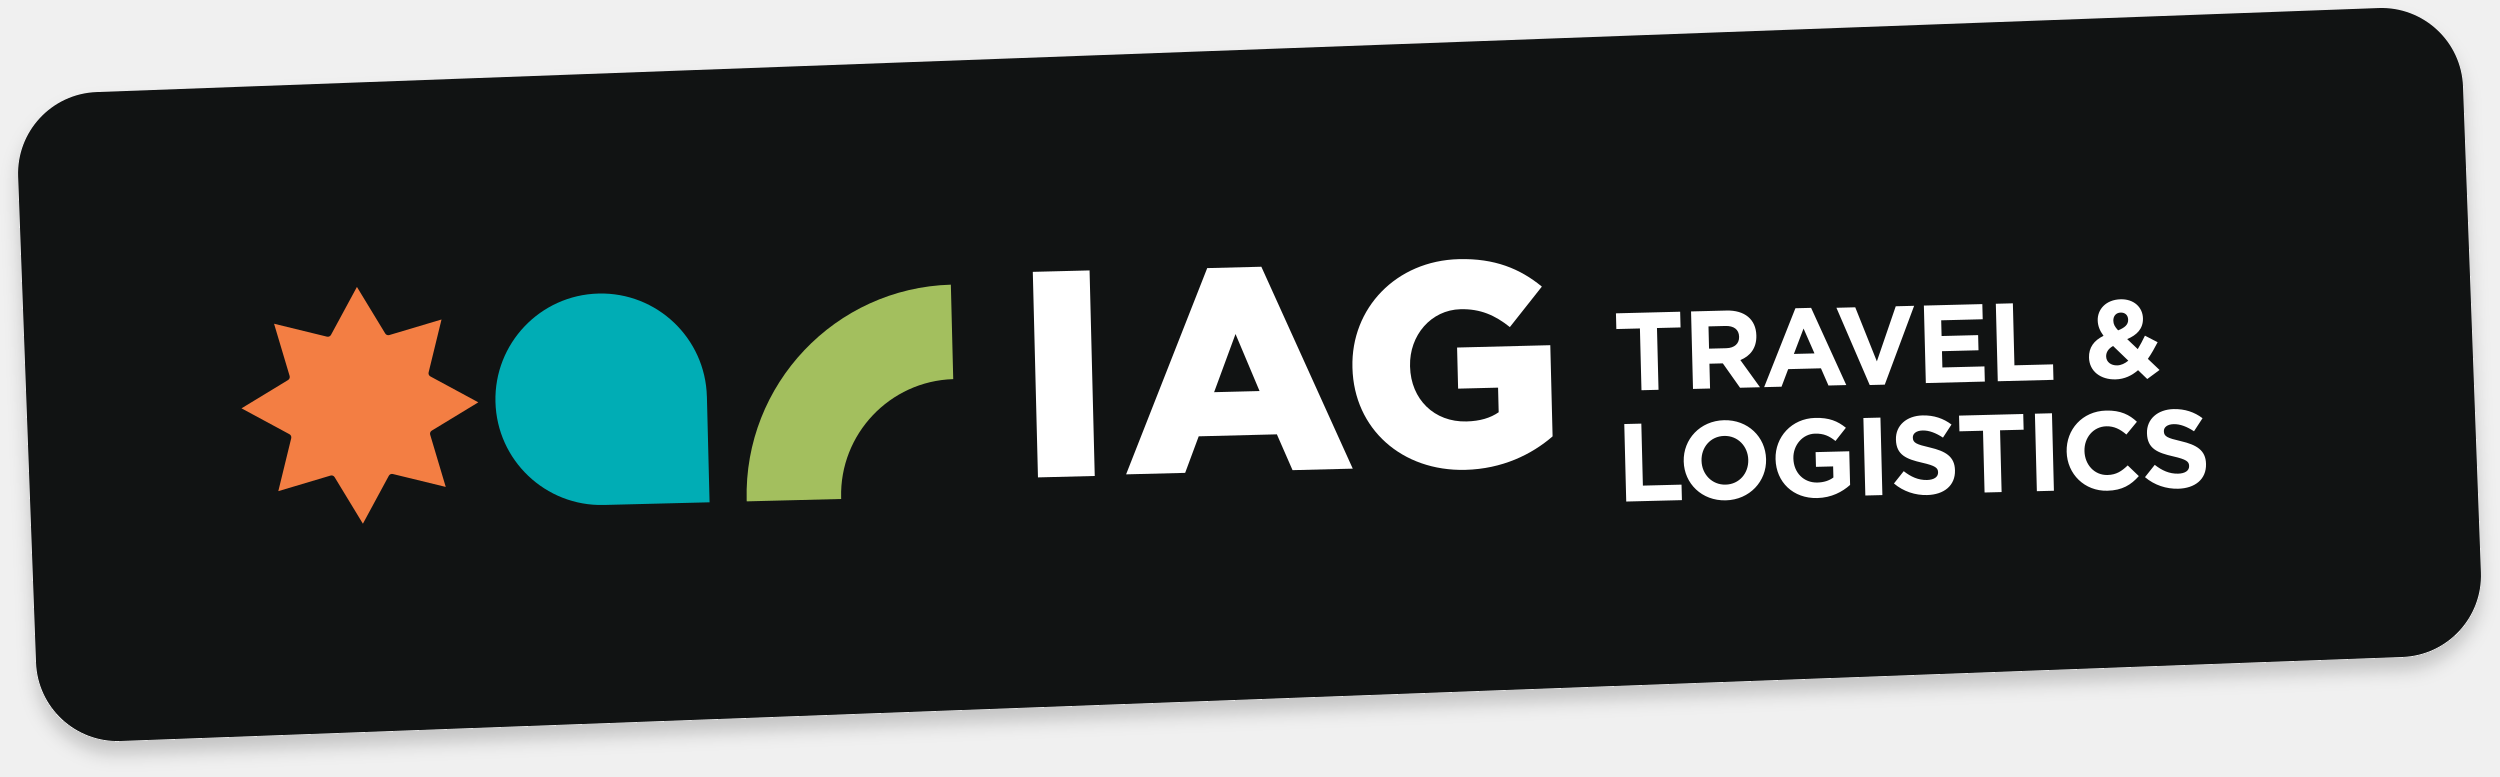
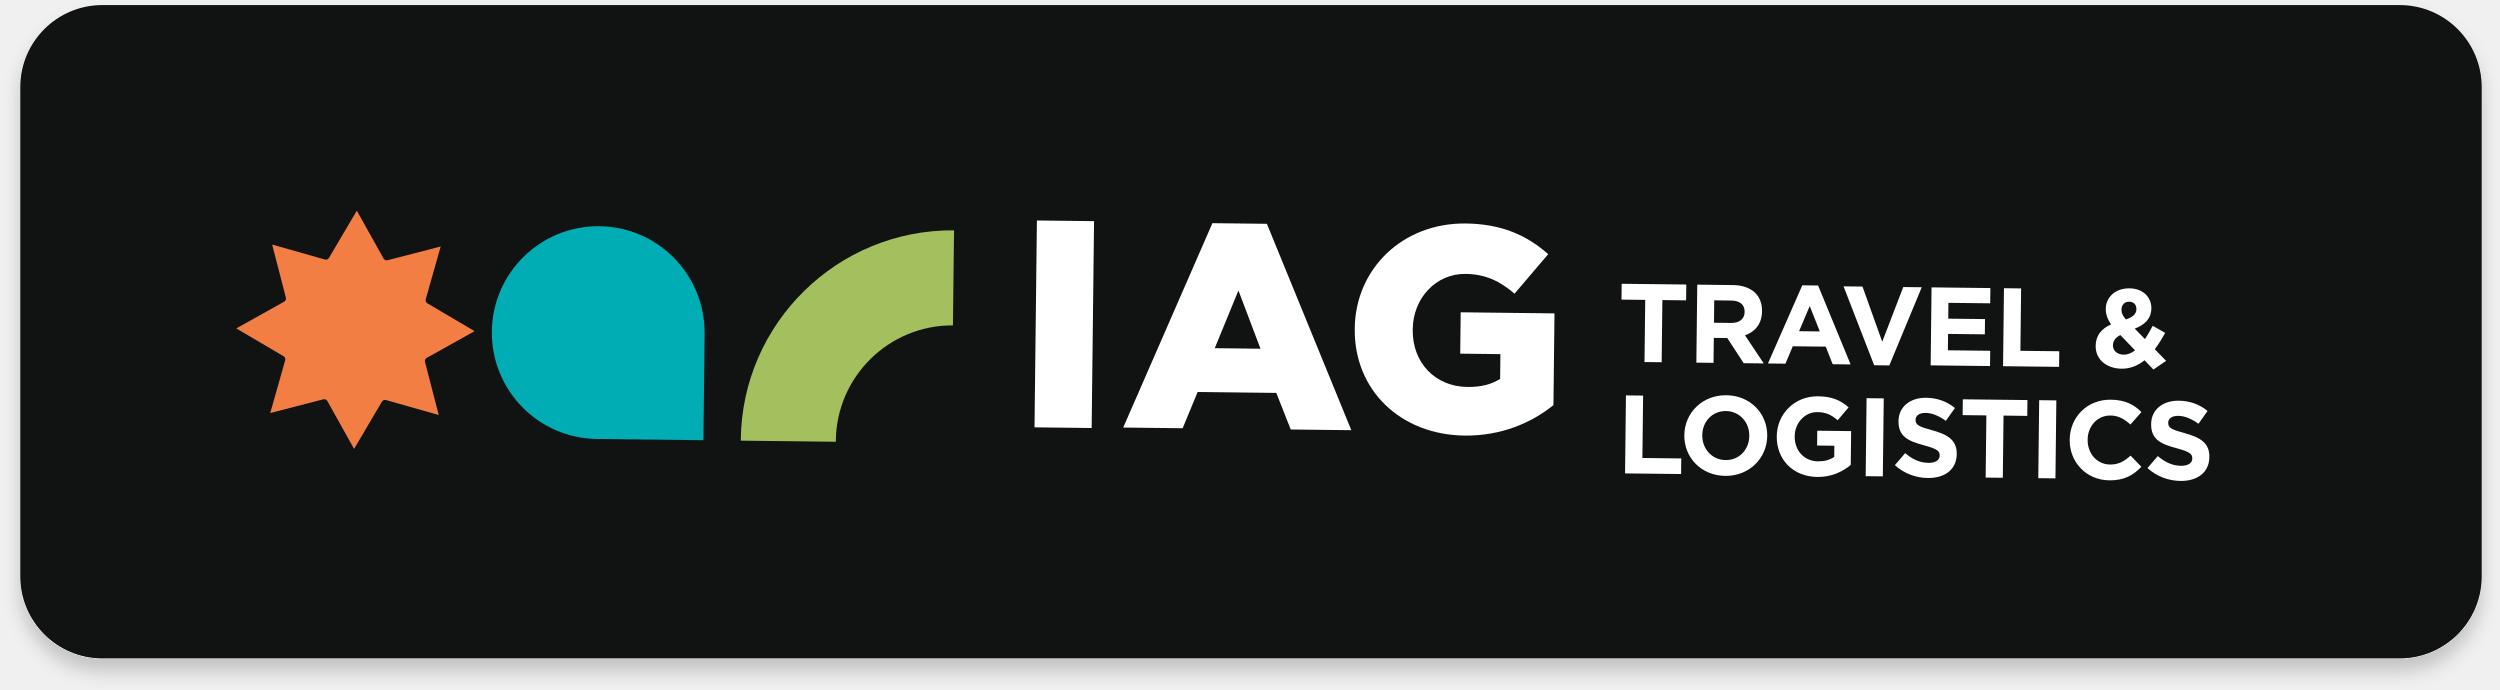
- <svg xmlns="http://www.w3.org/2000/svg" width="496" height="154" viewBox="0 0 496 154" fill="none">
+ <svg xmlns="http://www.w3.org/2000/svg" width="493" height="136" viewBox="0 0 493 136" fill="none">
  <g filter="url(#filter0_d_343_9227)">
-     <rect x="3" y="18.86" width="485.395" height="128.839" rx="16.18" transform="rotate(-2.10862 3 18.8596)" fill="#111313" />
+     <rect x="4" y="1" width="485.395" height="128.839" rx="16.18" fill="#111313" />
    <g clip-path="url(#clip0_343_9227)">
-       <path d="M70.815 56.926L76.429 66.165C76.596 66.442 76.93 66.569 77.238 66.476L87.598 63.386L85.035 73.889C84.957 74.201 85.104 74.528 85.386 74.681L94.895 79.823L85.657 85.437C85.38 85.604 85.253 85.938 85.346 86.246L88.436 96.606L77.933 94.043C77.621 93.965 77.293 94.112 77.141 94.394L71.999 103.903L66.385 94.665C66.218 94.388 65.884 94.261 65.576 94.354L55.216 97.444L57.779 86.941C57.857 86.629 57.71 86.302 57.428 86.149L47.913 81.013L57.151 75.399C57.428 75.232 57.555 74.898 57.462 74.59L54.372 64.23L64.875 66.793C65.187 66.871 65.515 66.724 65.667 66.442L70.815 56.926Z" fill="#F37E43" />
+       <path d="M70.368 41.536L75.639 50.975C75.796 51.258 76.125 51.397 76.436 51.315L86.903 48.609L83.955 59.01C83.865 59.32 84.001 59.652 84.276 59.815L93.59 65.303L84.152 70.574C83.869 70.73 83.729 71.059 83.811 71.371L86.518 81.837L76.116 78.889C75.807 78.8 75.475 78.935 75.312 79.211L69.824 88.525L64.553 79.086C64.397 78.804 64.067 78.664 63.756 78.746L53.289 81.452L56.237 71.051C56.327 70.742 56.192 70.409 55.916 70.246L46.596 64.764L56.035 59.493C56.317 59.337 56.457 59.008 56.375 58.697L53.669 48.23L64.07 51.178C64.379 51.267 64.712 51.132 64.874 50.856L70.368 41.536Z" fill="#F37E43" />
    </g>
-     <path fill-rule="evenodd" clip-rule="evenodd" d="M140.244 78.684C140.244 78.684 140.244 78.684 140.244 78.684C139.952 67.101 130.326 57.947 118.743 58.239C107.159 58.531 98.006 68.158 98.298 79.741C98.59 91.324 108.217 100.477 119.8 100.185C119.802 100.185 119.803 100.185 119.805 100.185L119.805 100.186L140.778 99.657L140.249 78.684L140.244 78.684Z" fill="#00ADB5" />
+     <path fill-rule="evenodd" clip-rule="evenodd" d="M138.951 65.834C138.951 65.834 138.951 65.833 138.951 65.833C139.085 54.247 129.802 44.746 118.216 44.612C106.63 44.477 97.128 53.761 96.994 65.347C96.86 76.933 106.143 86.434 117.729 86.568C117.731 86.568 117.732 86.568 117.734 86.568L117.734 86.569L138.712 86.812L138.955 65.834L138.951 65.834Z" fill="#00ADB5" />
    <g clip-path="url(#clip1_343_9227)">
-       <path d="M166.88 98.734C166.562 86.126 176.53 75.602 189.121 75.218L188.648 56.477C165.72 57.125 147.561 76.266 148.139 99.207C148.141 99.295 148.144 99.383 148.15 99.471L166.89 98.999C166.884 98.91 166.882 98.822 166.88 98.734Z" fill="#A3BF5E" />
+       <path d="M164.83 86.85C164.976 74.239 175.324 64.088 187.921 64.168L188.139 45.423C165.202 45.227 146.351 63.686 146.085 86.633C146.084 86.721 146.083 86.809 146.085 86.897L164.831 87.115C164.828 87.026 164.829 86.938 164.83 86.85Z" fill="#A3BF5E" />
    </g>
-     <path d="M290.731 93.219C278.211 93.535 268.632 85.156 268.325 72.98L268.322 72.865C268.027 61.149 276.984 51.728 289.447 51.414C296.511 51.236 301.563 53.292 305.905 56.861L299.557 64.894C296.624 62.555 293.718 61.249 289.755 61.349C283.954 61.495 279.598 66.49 279.752 72.635L279.755 72.75C279.919 79.24 284.573 83.777 290.948 83.616C293.648 83.548 295.701 82.922 297.339 81.789L297.216 76.907L289.29 77.107L289.085 68.951L307.578 68.485L308.034 86.576C303.872 90.187 298.025 93.035 290.731 93.219Z" fill="white" />
-     <path d="M223.417 94.112L239.511 53.191L250.251 52.92L268.387 92.978L256.441 93.279L253.331 86.174L237.824 86.565L235.134 93.817L223.417 94.112ZM240.879 77.81L249.896 77.583L245.128 66.267L240.879 77.81Z" fill="white" />
-     <path d="M205.934 94.716L204.906 53.935L216.17 53.651L217.198 94.432L205.934 94.716Z" fill="white" />
-     <path d="M333.421 64.963L328.743 65.081L329.052 77.336L325.669 77.422L325.36 65.166L320.682 65.284L320.603 62.165L333.342 61.844L333.421 64.963ZM349.18 76.829L345.227 76.928L341.808 72.092L339.15 72.159L339.275 77.079L335.892 77.164L335.504 61.789L342.533 61.612C346.157 61.521 348.379 63.377 348.459 66.539L348.46 66.583C348.523 69.065 347.222 70.659 345.286 71.433L349.18 76.829ZM345.038 66.846L345.037 66.802C345.001 65.352 343.972 64.631 342.324 64.672L338.964 64.757L339.075 69.172L342.502 69.085C344.149 69.044 345.071 68.141 345.038 66.846ZM366.304 76.397L362.768 76.486L361.276 73.073L354.774 73.237L353.456 76.721L350.007 76.808L356.206 61.157L359.325 61.079L366.304 76.397ZM359.992 70.117L357.824 65.183L355.907 70.22L359.992 70.117ZM379.763 60.673L373.938 76.314L370.951 76.39L364.345 61.062L368.079 60.968L372.371 71.695L376.117 60.765L379.763 60.673ZM393.79 75.704L382.084 75.999L381.696 60.625L393.293 60.332L393.369 63.341L385.132 63.549L385.211 66.668L392.459 66.485L392.535 69.494L385.287 69.677L385.368 72.906L393.715 72.695L393.79 75.704ZM407.406 75.361L396.358 75.639L395.971 60.265L399.353 60.179L399.663 72.479L407.329 72.286L407.406 75.361ZM428.454 73.402L426.016 75.199L424.192 73.443C422.966 74.507 421.511 75.225 419.732 75.27C416.789 75.344 414.528 73.687 414.458 70.941C414.409 68.965 415.428 67.554 417.339 66.627C416.565 65.57 416.211 64.633 416.184 63.557C416.131 61.427 417.773 59.451 420.738 59.377C423.352 59.311 425.108 60.959 425.163 63.155C425.216 65.242 423.928 66.483 422.036 67.278L424.13 69.269C424.616 68.465 425.098 67.552 425.557 66.596L428.074 67.895C427.508 68.986 426.878 70.145 426.135 71.196L428.454 73.402ZM422.225 63.427C422.202 62.504 421.595 61.992 420.739 62.014C419.838 62.036 419.261 62.688 419.285 63.633C419.303 64.336 419.579 64.834 420.234 65.543C421.561 65.004 422.25 64.415 422.225 63.427ZM422.254 71.558L419.236 68.645C418.239 69.198 417.84 69.955 417.859 70.724C417.887 71.822 418.806 72.524 420.058 72.492C420.827 72.473 421.565 72.125 422.254 71.558ZM333.692 99.226L322.644 99.505L322.256 84.13L325.639 84.045L325.949 96.345L333.614 96.151L333.692 99.226ZM350.39 91.113C350.5 95.484 347.142 99.151 342.398 99.27C337.654 99.39 334.16 95.94 334.05 91.569L334.049 91.525C333.939 87.154 337.297 83.487 342.041 83.368C346.785 83.248 350.279 86.698 350.389 91.069L350.39 91.113ZM346.855 91.246L346.854 91.202C346.787 88.567 344.799 86.419 342.076 86.488C339.352 86.556 337.518 88.756 337.584 91.392L337.585 91.436C337.652 94.072 339.64 96.219 342.363 96.151C345.087 96.082 346.921 93.882 346.855 91.246ZM367.059 96.209C365.512 97.589 363.365 98.742 360.553 98.813C355.765 98.933 352.386 95.656 352.271 91.11L352.27 91.066C352.16 86.695 355.474 83.029 360.131 82.912C362.898 82.842 364.586 83.546 366.224 84.868L364.158 87.491C362.947 86.533 361.878 85.988 360.099 86.033C357.639 86.095 355.74 88.319 355.805 90.933L355.807 90.977C355.877 93.788 357.862 95.804 360.586 95.735C361.816 95.704 362.906 95.369 363.747 94.732L363.692 92.536L360.288 92.622L360.214 89.701L366.891 89.532L367.059 96.209ZM373.465 98.224L370.083 98.309L369.695 82.934L373.078 82.849L373.465 98.224ZM387.868 93.311C387.944 96.364 385.66 98.136 382.343 98.219C380.015 98.278 377.644 97.525 375.758 95.924L377.696 93.48C379.109 94.587 380.576 95.275 382.334 95.231C383.717 95.196 384.538 94.626 384.515 93.725L384.514 93.681C384.493 92.825 383.954 92.399 381.368 91.805C378.251 91.092 376.231 90.286 376.154 87.233L376.153 87.189C376.083 84.4 378.276 82.498 381.417 82.419C383.657 82.362 385.586 83.017 387.177 84.23L385.484 86.822C384.099 85.912 382.744 85.374 381.449 85.407C380.153 85.44 379.487 86.05 379.506 86.797L379.507 86.841C379.532 87.851 380.199 88.164 382.874 88.778C386.014 89.512 387.799 90.588 387.866 93.267L387.868 93.311ZM401.488 85.253L396.81 85.371L397.119 97.627L393.737 97.712L393.428 85.457L388.749 85.575L388.671 82.456L401.41 82.135L401.488 85.253ZM407.496 97.365L404.113 97.451L403.726 82.076L407.108 81.991L407.496 97.365ZM424.344 94.457C422.805 96.188 421.074 97.287 418.109 97.362C413.585 97.476 410.136 94.068 410.025 89.653L410.024 89.61C409.914 85.239 413.118 81.576 417.84 81.457C420.739 81.383 422.499 82.306 423.962 83.676L421.872 86.212C420.659 85.166 419.434 84.537 417.897 84.576C415.305 84.641 413.492 86.841 413.559 89.477L413.56 89.52C413.626 92.156 415.505 94.306 418.141 94.24C419.898 94.196 420.956 93.466 422.136 92.337L424.344 94.457ZM437.674 92.055C437.751 95.108 435.466 96.88 432.149 96.964C429.821 97.022 427.45 96.269 425.564 94.668L427.502 92.224C428.915 93.331 430.383 94.019 432.14 93.975C433.524 93.94 434.344 93.37 434.322 92.469L434.32 92.425C434.299 91.569 433.761 91.143 431.174 90.549C428.058 89.836 426.037 89.03 425.96 85.977L425.959 85.933C425.889 83.144 428.083 81.242 431.223 81.163C433.464 81.107 435.392 81.761 436.983 82.974L435.29 85.566C433.905 84.656 432.551 84.119 431.255 84.151C429.959 84.184 429.293 84.794 429.312 85.541L429.313 85.585C429.338 86.595 430.006 86.908 432.68 87.522C435.82 88.256 437.605 89.332 437.673 92.011L437.674 92.055Z" fill="white" />
+     <path d="M288.802 85.896C276.278 85.751 267.014 77.025 267.156 64.846L267.157 64.731C267.293 53.012 276.591 43.927 289.057 44.072C296.123 44.154 301.095 46.395 305.304 50.121L298.664 57.915C295.819 55.469 292.963 54.057 288.999 54.011C283.197 53.944 278.659 58.775 278.588 64.921L278.587 65.036C278.512 71.528 282.996 76.234 289.373 76.308C292.073 76.339 294.147 75.788 295.826 74.716L295.882 69.833L287.955 69.741L288.049 61.584L306.547 61.798L306.337 79.894C302.046 83.349 296.097 85.98 288.802 85.896Z" fill="white" />
+     <path d="M221.499 84.311L239.088 44.01L249.83 44.135L266.48 84.833L254.531 84.694L251.684 77.48L236.174 77.3L233.218 84.447L221.499 84.311ZM239.549 68.663L248.568 68.768L244.22 57.284L239.549 68.663Z" fill="white" />
+     <path d="M204.006 84.271L204.479 43.48L215.746 43.611L215.273 84.402L204.006 84.271Z" fill="white" />
+     <path d="M332.501 59.229L327.821 59.175L327.679 71.434L324.296 71.394L324.438 59.136L319.759 59.081L319.795 55.962L332.537 56.109L332.501 59.229ZM347.813 71.667L343.858 71.621L340.62 66.662L337.962 66.631L337.905 71.552L334.521 71.513L334.7 56.135L341.73 56.216C345.355 56.258 347.508 58.195 347.471 61.358L347.47 61.402C347.442 63.885 346.083 65.429 344.12 66.131L347.813 71.667ZM344.041 61.538L344.042 61.494C344.058 60.044 343.057 59.286 341.409 59.267L338.048 59.227L337.996 63.643L341.424 63.683C343.071 63.702 344.026 62.834 344.041 61.538ZM364.941 71.866L361.404 71.825L360.038 68.359L353.535 68.284L352.089 71.717L348.64 71.677L355.41 56.265L358.53 56.301L364.941 71.866ZM358.864 65.358L356.879 60.347L354.778 65.31L358.864 65.358ZM378.97 56.648L372.573 72.064L369.585 72.029L363.547 56.469L367.282 56.512L371.177 67.39L375.323 56.606L378.97 56.648ZM392.434 72.185L380.725 72.049L380.903 56.67L392.503 56.805L392.468 59.815L384.229 59.719L384.193 62.839L391.443 62.923L391.408 65.933L384.158 65.849L384.121 69.078L392.469 69.175L392.434 72.185ZM406.053 72.343L395.003 72.214L395.181 56.836L398.564 56.875L398.422 69.178L406.089 69.267L406.053 72.343ZM427.159 71.159L424.657 72.866L422.898 71.044C421.634 72.062 420.154 72.726 418.374 72.705C415.431 72.671 413.232 70.932 413.263 68.186C413.286 66.208 414.357 64.836 416.3 63.98C415.566 62.895 415.247 61.946 415.26 60.87C415.284 58.739 416.999 56.825 419.964 56.86C422.579 56.89 424.273 58.601 424.247 60.798C424.223 62.885 422.891 64.079 420.971 64.803L422.99 66.87C423.505 66.085 424.021 65.19 424.515 64.251L426.982 65.642C426.376 66.712 425.704 67.846 424.923 68.87L427.159 71.159ZM421.301 60.962C421.312 60.039 420.725 59.505 419.868 59.495C418.967 59.485 418.367 60.115 418.356 61.06C418.348 61.763 418.605 62.271 419.234 63.003C420.58 62.514 421.29 61.951 421.301 60.962ZM421.031 69.088L418.122 66.067C417.105 66.582 416.679 67.324 416.67 68.093C416.657 69.192 417.55 69.927 418.802 69.942C419.571 69.951 420.322 69.63 421.031 69.088ZM331.511 93.48L320.46 93.352L320.638 77.973L324.022 78.012L323.879 90.315L331.546 90.404L331.511 93.48ZM348.496 85.986C348.446 90.358 344.955 93.899 340.21 93.844C335.464 93.789 332.1 90.213 332.151 85.841L332.151 85.797C332.202 81.425 335.693 77.884 340.438 77.939C345.183 77.994 348.547 81.57 348.497 85.942L348.496 85.986ZM344.959 85.989L344.959 85.945C344.99 83.309 343.082 81.09 340.358 81.058C337.634 81.026 335.719 83.157 335.689 85.794L335.688 85.838C335.658 88.474 337.565 90.693 340.29 90.725C343.014 90.757 344.928 88.626 344.959 85.989ZM364.967 91.692C363.369 93.014 361.182 94.087 358.37 94.055C353.58 93.999 350.324 90.6 350.377 86.052L350.377 86.008C350.428 81.636 353.874 78.095 358.532 78.149C361.3 78.181 362.961 78.947 364.549 80.328L362.388 82.874C361.213 81.871 360.165 81.288 358.386 81.267C355.925 81.239 353.945 83.391 353.915 86.005L353.914 86.049C353.881 88.861 355.791 90.949 358.515 90.98C359.745 90.995 360.847 90.7 361.711 90.094L361.737 87.898L358.331 87.858L358.365 84.936L365.044 85.014L364.967 91.692ZM371.294 93.941L367.911 93.902L368.089 78.523L371.473 78.562L371.294 93.941ZM385.867 89.562C385.832 92.615 383.483 94.302 380.166 94.263C377.837 94.237 375.496 93.396 373.67 91.727L375.697 89.356C377.068 90.514 378.509 91.256 380.267 91.276C381.651 91.293 382.492 90.753 382.502 89.852L382.503 89.808C382.513 88.951 381.991 88.506 379.428 87.817C376.339 86.99 374.35 86.11 374.386 83.057L374.386 83.013C374.418 80.223 376.681 78.403 379.822 78.439C382.063 78.466 383.966 79.191 385.512 80.461L383.724 82.989C382.373 82.029 381.04 81.442 379.744 81.427C378.447 81.412 377.76 81.997 377.751 82.744L377.75 82.788C377.739 83.799 378.394 84.136 381.044 84.848C384.155 85.697 385.899 86.838 385.868 89.518L385.867 89.562ZM399.776 82.011L395.096 81.956L394.954 94.215L391.571 94.176L391.713 81.917L387.033 81.863L387.07 78.743L399.812 78.891L399.776 82.011ZM405.333 94.336L401.95 94.296L402.128 78.918L405.511 78.957L405.333 94.336ZM422.277 92.049C420.675 93.722 418.906 94.757 415.94 94.722C411.414 94.67 408.093 91.138 408.144 86.722L408.145 86.678C408.196 82.306 411.533 78.763 416.256 78.818C419.156 78.852 420.88 79.838 422.292 81.261L420.11 83.719C418.936 82.628 417.736 81.955 416.198 81.938C413.605 81.907 411.713 84.039 411.683 86.675L411.682 86.719C411.651 89.355 413.449 91.573 416.086 91.604C417.843 91.624 418.928 90.934 420.149 89.849L422.277 92.049ZM435.686 90.139C435.651 93.193 433.302 94.88 429.985 94.841C427.656 94.814 425.315 93.974 423.488 92.305L425.515 89.933C426.886 91.092 428.328 91.834 430.085 91.854C431.469 91.87 432.311 91.331 432.321 90.43L432.322 90.386C432.332 89.529 431.809 89.084 429.247 88.395C426.158 87.568 424.169 86.688 424.204 83.634L424.205 83.59C424.237 80.8 426.499 78.981 429.641 79.017C431.882 79.043 433.785 79.768 435.33 81.039L433.543 83.567C432.192 82.606 430.859 82.02 429.562 82.004C428.266 81.99 427.578 82.575 427.57 83.322L427.569 83.366C427.557 84.376 428.213 84.713 430.863 85.425C433.973 86.274 435.718 87.415 435.687 90.095L435.686 90.139Z" fill="white" />
  </g>
  <defs>
-     <filter id="filter0_d_343_9227" x="0.133" y="0.689" width="495.541" height="152.346" filterUnits="userSpaceOnUse" color-interpolation-filters="sRGB">
+     <filter id="filter0_d_343_9227" x="0.549" y="0.105" width="492.297" height="135.742" filterUnits="userSpaceOnUse" color-interpolation-filters="sRGB">
      <feFlood flood-opacity="0" result="BackgroundImageFix" />
      <feColorMatrix in="SourceAlpha" type="matrix" values="0 0 0 0 0 0 0 0 0 0 0 0 0 0 0 0 0 0 127 0" result="hardAlpha" />
      <feOffset dy="2.557" />
      <feGaussianBlur stdDeviation="1.726" />
      <feComposite in2="hardAlpha" operator="out" />
      <feColorMatrix type="matrix" values="0 0 0 0 0 0 0 0 0 0 0 0 0 0 0 0 0 0 0.18 0" />
      <feBlend mode="normal" in2="BackgroundImageFix" result="effect1_dropShadow_343_9227" />
      <feBlend mode="normal" in="SourceGraphic" in2="effect1_dropShadow_343_9227" result="shape" />
    </filter>
    <clipPath id="clip0_343_9227">
-       <rect width="47.001" height="47.001" fill="white" transform="translate(47.3203 57.5188) rotate(-1.44426)" />
+       <rect width="47.001" height="47.001" fill="white" transform="translate(46.8682 41.2637) rotate(0.664361)" />
    </clipPath>
    <clipPath id="clip1_343_9227">
-       <rect width="41.959" height="41.573" fill="white" transform="translate(188.648 56.4772) rotate(88.5557)" />
+       <rect width="41.959" height="41.573" fill="white" transform="translate(188.139 45.4227) rotate(90.6644)" />
    </clipPath>
  </defs>
</svg>
